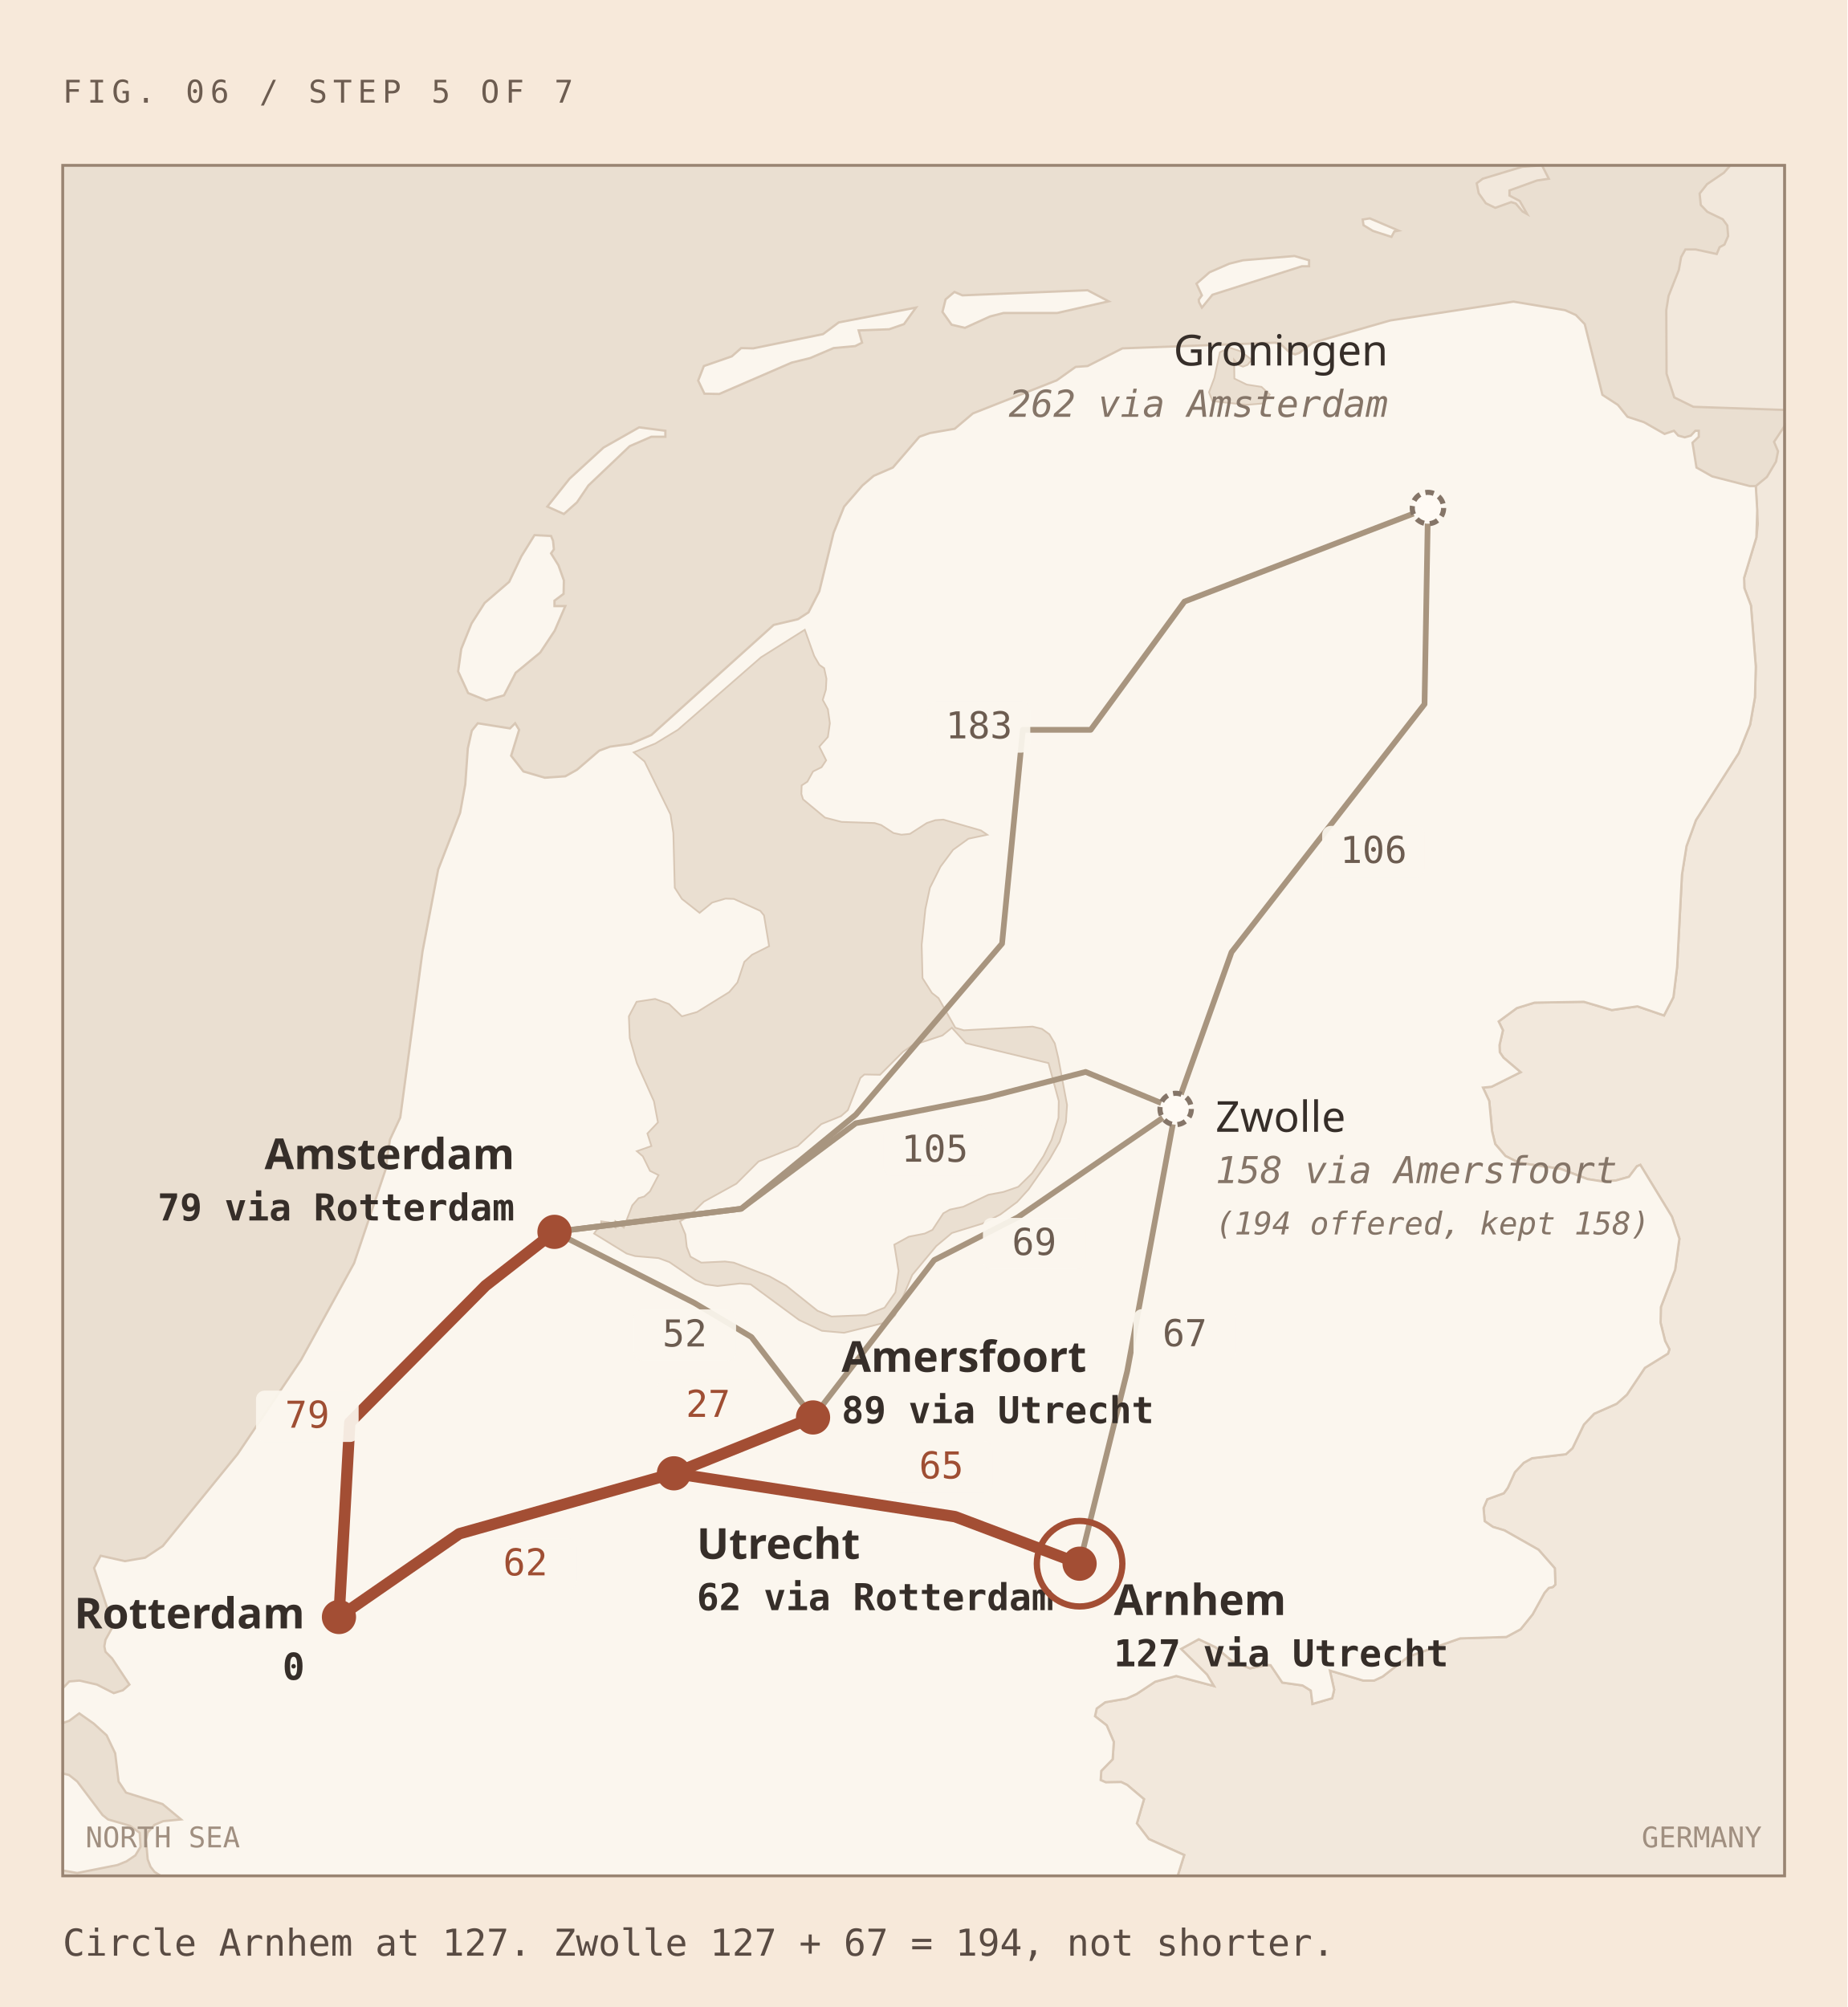
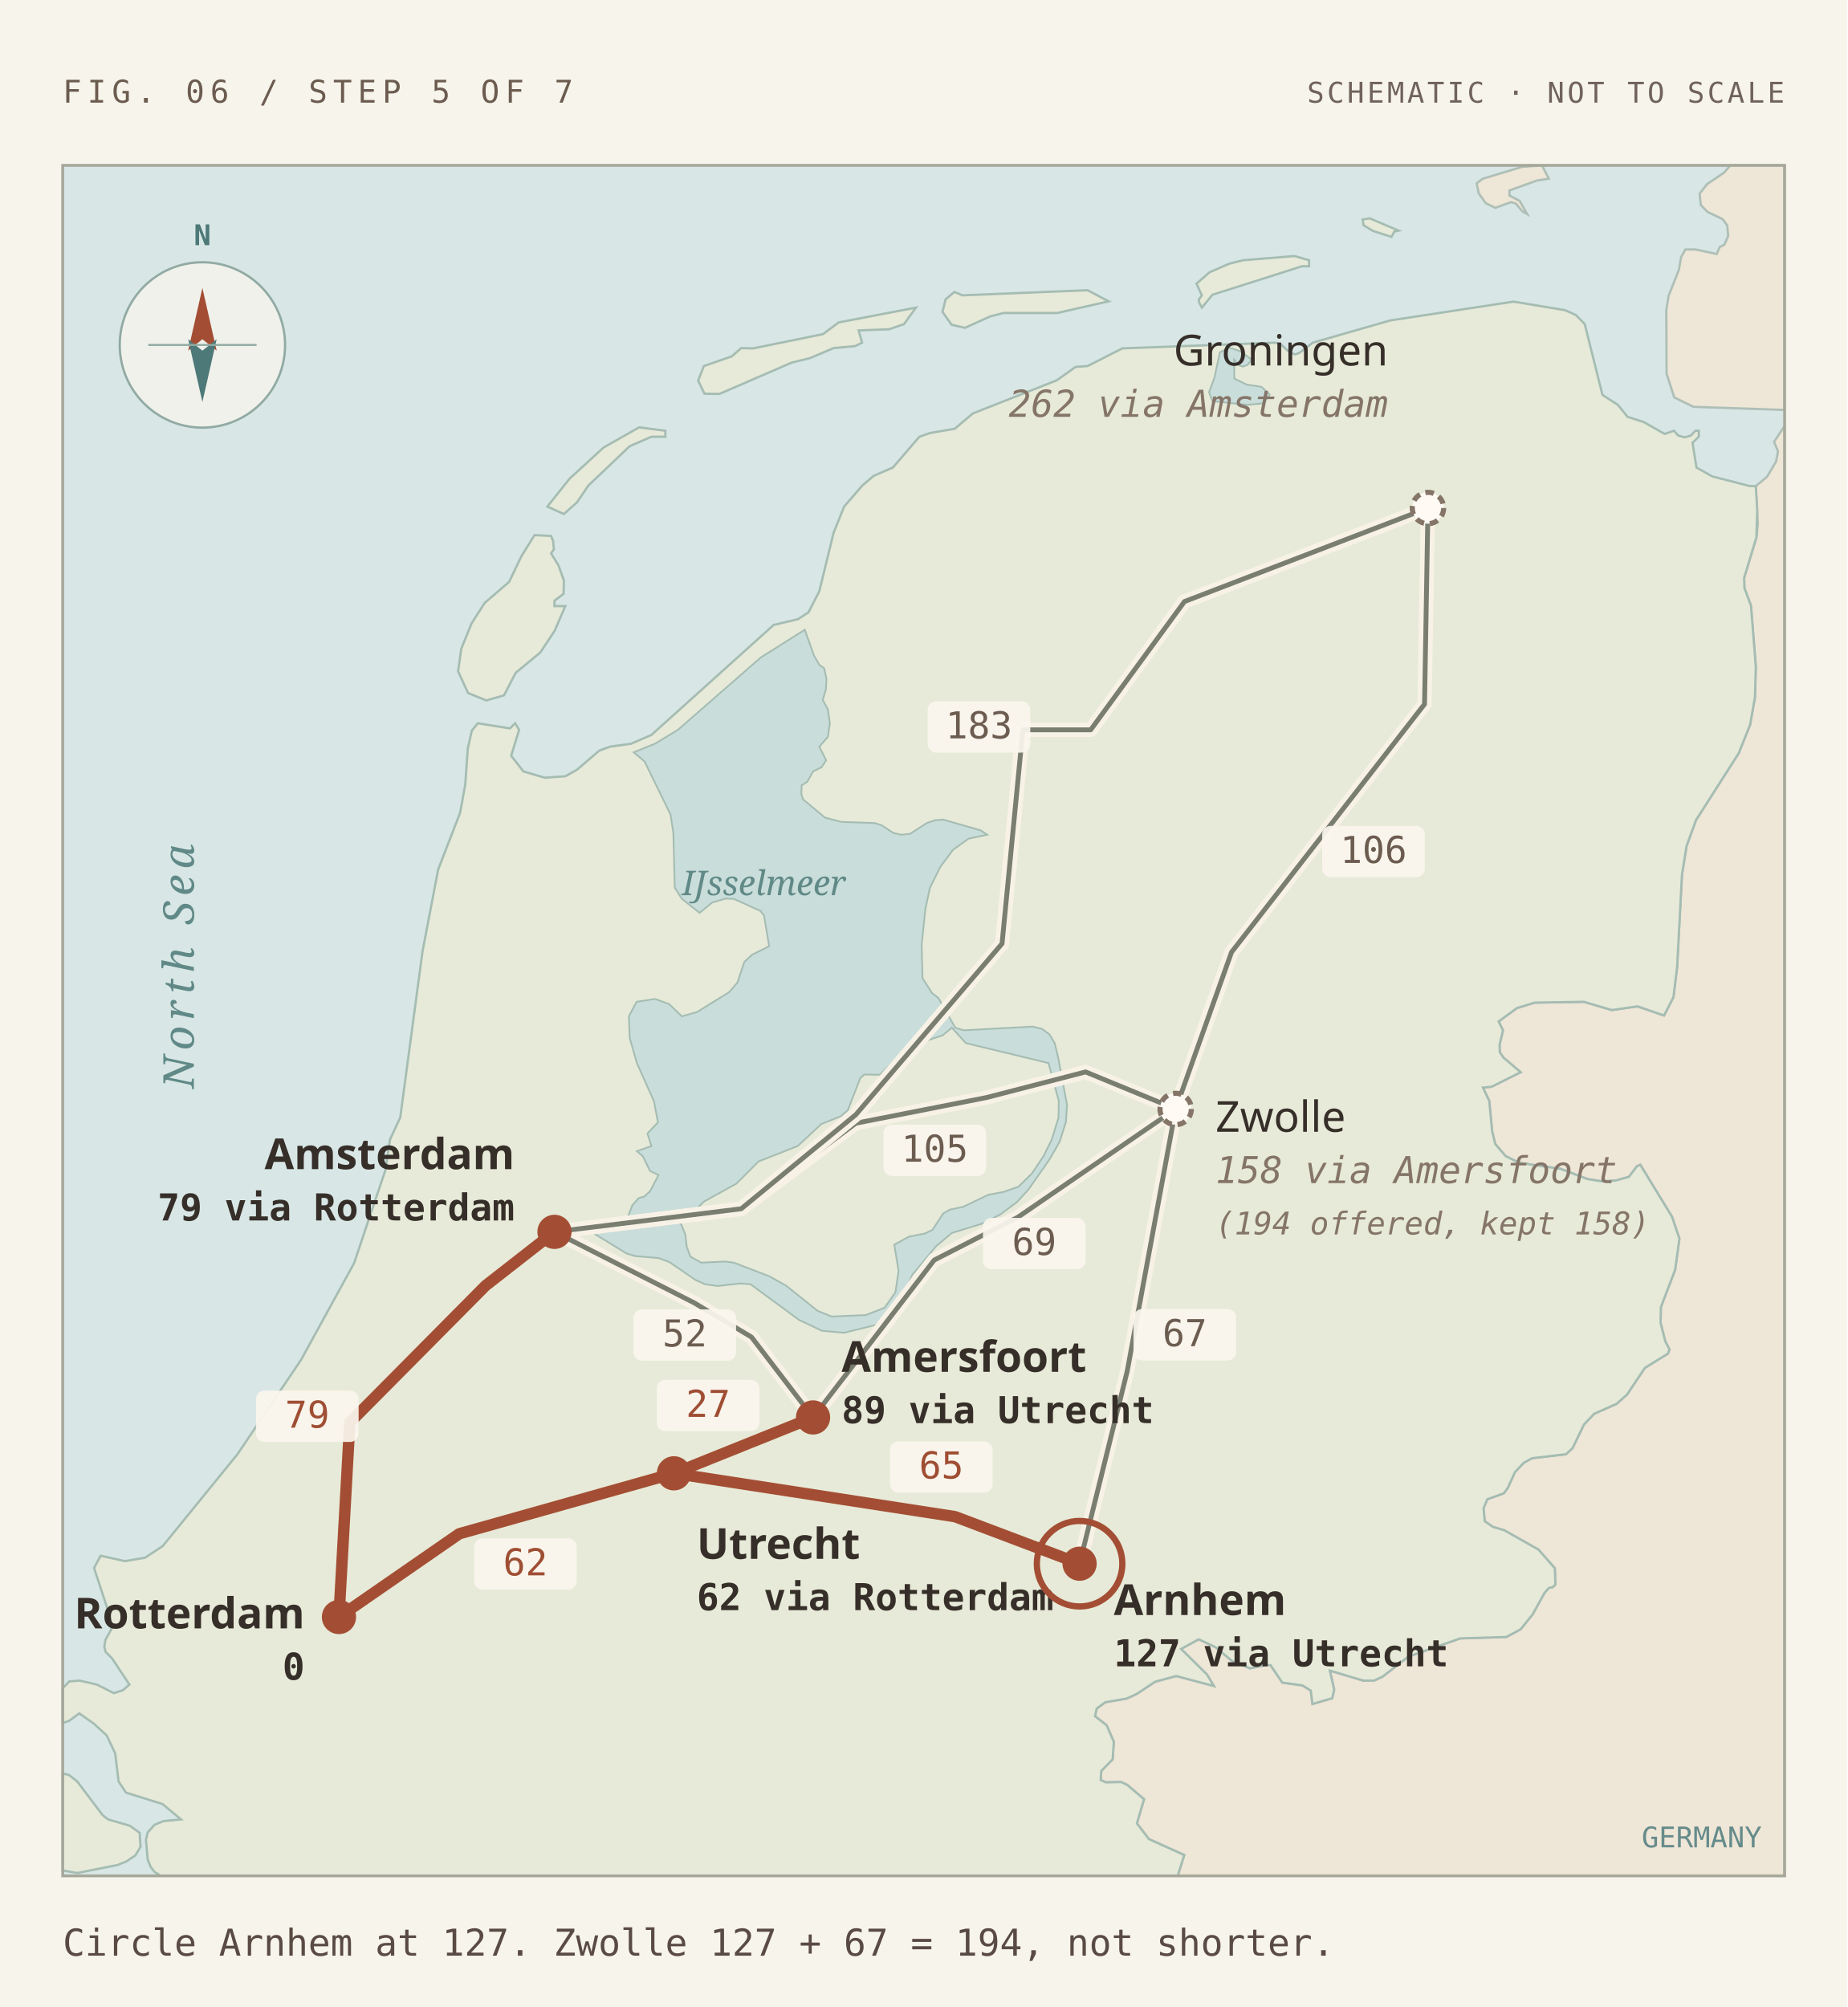
<svg xmlns="http://www.w3.org/2000/svg" viewBox="0 0 648 704" width="648" height="704" role="img" aria-labelledby="t d">
-   <rect width="648" height="704" fill="#f7e9da" />
-   <rect x="22" y="58" width="604" height="600" fill="#eadfd1" />
-   <path d="M413.3 657.4L415.4 650.7L403.0 645.1L398.8 639.6L401.3 631.1L395.4 626.1L393.3 625.1L387.9 625.2L386.1 624.4L386.3 621.2L390.3 617.1L390.7 611.0L388.2 605.2L384.1 602.0L384.7 599.3L387.7 597.1L395.2 595.8L398.7 594.2L405.2 589.9L412.6 587.9L425.8 591.4L423.4 587.4L414.3 578.4L420.5 575.0L426.4 577.8L432.3 582.7L438.5 585.2L444.2 584.0L445.7 584.1L449.8 590.2L456.9 591.2L459.8 593.0L460.4 597.7L467.3 595.7L468.0 592.7L466.5 586.0L478.2 589.5L482.0 589.5L485.0 588.1L494.0 581.1L512.2 574.7L528.4 574.2L533.4 571.5L537.6 566.3L541.8 558.7L543.3 557.0L544.7 556.7L545.6 555.8L545.4 550.1L539.7 543.6L527.7 536.8L523.7 535.6L520.8 533.6L520.4 529.0L521.7 525.9L527.5 523.8L528.9 521.9L531.4 516.4L534.5 513.1L537.4 511.5L549.3 510.1L551.6 508.0L555.6 499.7L559.2 495.9L567.1 492.4L570.7 489.2L577.0 479.8L585.1 474.8L585.6 473.3L584.1 470.4L582.5 464.0L582.6 458.5L587.6 445.4L589.1 434.5L586.5 426.8L575.4 408.6L574.2 409.1L571.4 412.8L566.8 414.1L562.0 414.4L556.9 413.6L547.4 410.0L532.9 407.9L528.1 405.5L524.5 401.3L523.4 396.8L522.4 386.2L520.2 381.5L523.2 381.2L533.4 376.1L527.4 371.0L526.1 369.1L526.0 366.6L527.2 361.4L525.7 358.3L532.1 353.6L538.3 351.7L555.6 351.4L565.4 354.3L574.4 353.0L583.7 356.2L587.0 349.8L588.3 339.2L590.0 306.8L591.6 296.8L594.9 287.7L609.9 264.2L613.9 254.2L615.6 244.6L615.9 233.8L614.2 212.4L611.9 206.3L611.8 202.7L616.1 188.5L616.6 183.8L615.9 170.5L619.8 167.3L623.0 161.9L623.7 158.3L622.3 155.0L626.0 149.4L626.0 658.0L413.1 658.0L413.3 657.4ZM594.0 142.7L587.3 139.4L584.6 131.1L584.5 108.8L585.3 103.8L588.9 94.7L589.7 90.2L591.2 87.5L594.8 87.5L602.2 89.1L603.2 86.7L604.9 85.8L606.2 82.8L605.9 79.1L604.3 76.9L598.9 74.3L596.6 71.9L596.2 67.9L598.8 64.6L604.7 60.6L607.0 58.0L626.0 58.0L626.0 143.8L594.0 142.7ZM539.2 63.3L529.5 66.8L529.5 68.6L533.1 70.5L535.7 75.1L534.1 74.2L531.7 71.4L530.1 70.9L524.5 72.9L521.2 71.3L518.7 67.8L518.0 64.3L520.1 62.7L534.0 58.5L540.9 58.0L543.3 62.7L539.2 63.3Z" fill="#f2e8dc" stroke="#d8c7b5" stroke-width="0.8" />
-   <path d="M616.4 179.0L616.1 188.5L611.8 202.7L611.9 206.3L614.2 212.4L615.9 233.8L615.6 244.6L613.9 254.2L609.9 264.2L594.9 287.7L591.6 296.8L590.0 306.8L588.3 339.2L587.0 349.8L583.7 356.2L574.4 353.0L565.4 354.3L555.6 351.4L538.3 351.7L532.1 353.6L525.7 358.3L527.2 361.4L526.0 366.6L526.1 369.1L527.4 371.0L533.4 376.1L523.2 381.2L520.2 381.5L522.4 386.2L523.4 396.8L524.5 401.3L528.1 405.5L532.9 407.9L547.4 410.0L556.9 413.6L562.0 414.4L566.8 414.1L571.4 412.8L574.2 409.1L575.4 408.6L586.5 426.8L589.1 434.5L587.6 445.4L582.6 458.5L582.5 464.0L584.1 470.4L585.6 473.3L585.1 474.8L577.0 479.8L570.7 489.2L567.1 492.4L559.2 495.9L555.6 499.7L551.6 508.0L549.3 510.1L537.4 511.5L534.5 513.1L531.4 516.4L528.9 521.9L527.5 523.8L521.7 525.9L520.4 529.0L520.8 533.6L523.7 535.6L527.7 536.8L539.7 543.6L545.4 550.1L545.6 555.8L544.7 556.7L543.3 557.0L541.8 558.7L537.6 566.3L533.4 571.5L528.4 574.2L512.2 574.7L494.0 581.1L485.0 588.1L482.0 589.5L478.2 589.5L466.5 586.0L468.0 592.7L467.3 595.7L460.4 597.7L459.8 593.0L456.9 591.2L449.8 590.2L445.7 584.1L444.2 584.0L438.5 585.2L432.3 582.7L426.4 577.8L420.5 575.0L414.3 578.4L423.4 587.4L425.8 591.4L412.6 587.9L405.2 589.9L398.7 594.2L395.2 595.8L387.7 597.1L384.7 599.3L384.1 602.0L388.2 605.2L390.7 611.0L390.3 617.1L386.3 621.2L386.1 624.4L387.9 625.2L393.3 625.1L395.4 626.1L401.3 631.1L398.8 639.6L403.0 645.1L415.4 650.7L413.1 658.0L56.4 658.0L54.2 656.6L52.8 654.8L51.8 652.2L51.2 645.3L51.8 642.8L54.2 640.1L57.3 638.8L63.5 638.2L57.0 632.8L44.2 628.8L41.6 624.9L40.4 615.0L37.4 608.7L32.9 604.6L27.8 601.0L24.3 603.6L22.0 604.4L22.0 592.2L24.3 589.8L27.9 589.5L34.0 590.9L39.9 593.9L43.1 592.9L45.4 590.9L39.3 581.7L37.0 579.4L36.6 577.5L37.0 575.2L39.1 571.4L38.5 566.8L33.0 550.0L35.3 545.7L43.8 547.6L50.9 546.4L57.1 542.3L83.3 510.1L105.6 477.0L124.2 443.1L135.2 410.4L136.8 399.7L140.4 392.0L148.2 333.8L153.7 305.0L161.4 285.1L163.2 275.2L164.1 262.5L165.5 256.3L167.6 253.7L178.9 255.5L180.7 253.7L182.1 256.0L179.3 265.1L183.6 270.6L191.1 272.8L198.3 272.3L202.4 270.0L210.2 263.3L214.0 261.9L221.3 260.9L228.5 257.8L271.4 219.2L279.9 217.2L283.6 214.8L287.4 207.4L292.4 186.9L296.1 177.7L302.5 170.3L306.5 166.9L313.2 164.0L322.5 153.2L326.2 151.9L334.9 150.4L341.3 145.0L370.7 133.4L377.3 128.7L381.5 128.4L393.7 122.2L447.4 120.2L449.3 120.8L452.5 123.7L454.3 124.3L455.8 123.8L460.5 120.2L487.7 112.4L530.9 105.8L549.0 108.8L552.8 110.5L555.9 113.7L562.1 138.5L567.5 142.0L570.9 146.2L576.7 148.1L583.9 152.2L587.2 151.1L588.7 152.8L591.0 153.4L593.1 152.8L594.7 151.1L595.9 151.1L595.9 153.2L593.7 155.3L595.1 164.0L600.6 167.1L613.8 170.5L615.9 170.5L616.4 179.0ZM45.5 640.4L49.0 642.9L49.3 647.8L47.5 650.8L44.4 652.9L41.2 654.2L27.1 657.0L22.0 656.1L22.0 622.1L24.2 622.6L27.1 624.9L36.0 636.7L37.9 638.2L45.5 640.4ZM194.5 212.6L198.3 212.6L194.6 221.2L189.5 228.9L180.9 236.0L176.8 243.9L170.6 245.7L164.2 243.1L160.7 235.5L161.8 227.6L165.4 218.7L170.0 211.5L178.6 204.1L182.9 195.1L187.5 187.7L193.3 188.0L194.0 189.7L194.3 192.7L193.3 194.1L195.9 198.3L197.8 203.6L197.7 208.3L194.5 210.7L194.5 212.6ZM199.8 167.9L211.7 157.0L224.2 149.9L233.4 151.1L233.4 153.2L228.5 153.2L220.9 156.5L206.4 170.3L202.4 176.2L197.8 180.3L192.0 177.7L199.8 167.9ZM294.2 113.1L321.3 107.9L317.1 113.7L311.9 115.5L301.2 115.9L302.4 120.2L300.0 121.4L292.4 122.1L284.2 125.6L277.7 127.2L252.3 138.2L247.1 138.1L244.9 133.5L246.9 128.4L256.7 125.0L260.0 122.1L264.2 122.2L288.7 117.2L294.2 113.1ZM381.5 101.8L388.9 105.7L370.8 109.8L352.0 109.8L347.3 111.0L338.5 115.0L333.8 113.9L330.6 109.4L331.7 105.0L334.8 102.4L337.6 103.6L381.5 101.8ZM454.1 89.8L459.2 91.3L459.2 93.4L456.7 93.4L425.3 103.4L421.6 107.9L420.6 106.0L420.5 105.1L421.6 103.6L419.7 99.5L424.3 95.5L431.2 92.5L436.0 91.3L454.1 89.8ZM480.5 76.6L490.6 80.9L489.1 81.2L488.1 83.1L481.6 81.0L478.3 79.0L478.0 77.0L480.5 76.6Z" fill="#fbf6ee" stroke="#d8c7b5" stroke-width="0.8" />
-   <path d="M442.5 135.7L445.4 138.4L443.2 141.5L437.3 142.0L425.3 140.7L424.1 137.6L426.0 132.5L427.9 123.6L431.1 121.9L435.1 123.2L439.1 126.2L437.6 128.0L436.0 128.6L434.4 128.0L432.9 126.2L433.0 132.8L437.3 134.9L442.5 135.7ZM374.3 387.6L373.9 393.6L371.7 400.5L368.2 406.6L360.8 417.2L356.8 421.6L350.9 426.0L344.6 429.2L333.9 432.5L328.4 437.1L320.0 447.2L314.0 461.3L311.8 463.6L296.1 467.5L288.3 466.8L280.3 463.0L263.3 450.5L259.6 450.2L251.7 451.1L247.4 450.5L244.0 449.0L234.8 442.7L231.0 441.3L222.8 440.6L219.8 439.7L208.4 432.7L209.4 431.3L210.9 430.6L210.9 428.4L213.6 428.8L215.9 430.6L215.9 428.4L218.8 430.6L221.8 422.8L224.0 420.3L226.0 419.7L228.0 417.9L231.0 412.2L228.0 410.7L225.5 405.6L223.4 403.8L228.5 402.0L227.1 397.6L230.8 393.7L229.4 386.3L223.4 372.9L220.9 364.1L220.6 356.5L223.3 351.4L229.8 350.4L234.7 352.2L239.2 356.5L244.5 355.0L255.8 348.0L258.7 344.6L261.1 337.4L263.8 334.9L269.8 331.9L268.0 321.1L266.7 319.5L257.4 315.3L254.5 315.2L249.8 316.6L245.4 320.2L239.2 315.3L236.7 311.4L236.2 292.2L235.2 285.7L226.1 267.1L222.3 263.9L229.9 260.8L237.8 256.0L266.9 230.6L282.3 220.9L285.6 230.1L287.4 233.2L289.1 234.4L289.9 238.1L289.7 241.9L288.6 245.5L290.4 248.8L291.1 253.7L290.4 258.5L287.4 261.9L289.8 266.7L288.2 269.1L285.2 270.6L283.2 274.2L281.2 275.5L281.1 278.5L281.7 280.4L289.4 286.8L295.2 288.3L306.8 288.7L309.1 289.4L313.4 292.2L316.2 292.8L319.2 292.5L325.1 288.7L328.1 287.7L330.9 287.5L344.1 291.3L346.3 292.8L339.7 294.2L334.3 298.1L329.9 304.0L326.2 311.4L324.6 318.9L323.3 331.4L323.6 343.1L326.9 348.3L329.2 350.1L335.1 360.5L338.1 361.4L362.2 360.1L365.5 360.9L368.1 362.8L370.0 366.0L371.2 371.0L374.3 387.6ZM371.4 386.2L367.8 372.9L338.8 365.9L333.9 360.5L330.6 363.2L320.0 366.7L316.8 368.9L308.7 377.0L303.2 376.9L301.8 378.1L297.4 389.4L295.0 391.5L288.1 394.3L279.8 402.0L266.1 407.4L258.3 415.2L246.9 421.5L241.7 426.6L238.5 428.4L240.4 433.0L240.9 437.4L242.2 440.8L246.0 442.9L254.3 442.5L257.4 442.9L269.9 447.7L275.8 451.0L286.8 459.8L291.7 461.8L303.7 461.3L310.3 458.7L314.1 453.3L315.2 445.8L313.7 436.6L318.8 433.8L324.4 432.7L327.1 431.4L330.9 425.6L333.2 424.3L337.9 423.3L346.7 419.1L352.0 418.1L357.2 416.3L362.0 411.6L366.0 405.6L368.9 399.8L371.3 392.1L371.4 386.2Z" fill="#eadfd1" stroke="#d8c7b5" stroke-width="0.6" />
-   <rect x="22" y="58" width="604" height="600" fill="none" stroke="#998472" stroke-width="1" />
+   <defs>
+     <pattern id="sea-lines" width="64" height="34" patternUnits="userSpaceOnUse">
+       <rect x="22" y="58" width="604" height="600" fill="url(#sea-lines)" clip-path="url(#map-window)" />
+       <path d="M-6 17 Q 10 12 26 17 T 58 17 T 90 17" fill="none" stroke="#8cb3b3" stroke-width="0.7" opacity="0.23" />
+     </pattern>
+     <clipPath id="map-window">
+       <rect x="22" y="58" width="604" height="600" />
+     </clipPath>
+   </defs>
+   <rect width="648" height="704" fill="#f7f4ec" />
+   <rect x="22" y="58" width="604" height="600" fill="#d8e7e5" />
+   <path d="M413.3 657.4L415.4 650.7L403.0 645.1L398.8 639.6L401.3 631.1L395.4 626.1L393.3 625.1L387.9 625.2L386.1 624.4L386.3 621.2L390.3 617.1L390.7 611.0L388.2 605.2L384.1 602.0L384.7 599.3L387.7 597.1L395.2 595.8L398.7 594.2L405.2 589.9L412.6 587.9L425.8 591.4L423.4 587.4L414.3 578.4L420.5 575.0L426.4 577.8L432.3 582.7L438.5 585.2L444.2 584.0L445.7 584.1L449.8 590.2L456.9 591.2L459.8 593.0L460.4 597.7L467.3 595.7L468.0 592.7L466.5 586.0L478.2 589.5L482.0 589.5L485.0 588.1L494.0 581.1L512.2 574.7L528.4 574.2L533.4 571.5L537.6 566.3L541.8 558.7L543.3 557.0L544.7 556.7L545.6 555.8L545.4 550.1L539.7 543.6L527.7 536.8L523.7 535.6L520.8 533.6L520.4 529.0L521.7 525.9L527.5 523.8L528.9 521.9L531.4 516.4L534.5 513.1L537.4 511.5L549.3 510.1L551.6 508.0L555.6 499.7L559.2 495.9L567.1 492.4L570.7 489.2L577.0 479.8L585.1 474.8L585.6 473.3L584.1 470.4L582.5 464.0L582.6 458.5L587.6 445.4L589.1 434.5L586.5 426.8L575.4 408.6L574.2 409.1L571.4 412.8L566.8 414.1L562.0 414.4L556.9 413.6L547.4 410.0L532.9 407.9L528.1 405.5L524.5 401.3L523.4 396.8L522.4 386.2L520.2 381.5L523.2 381.2L533.4 376.1L527.4 371.0L526.1 369.1L526.0 366.6L527.2 361.4L525.7 358.3L532.1 353.6L538.3 351.7L555.6 351.4L565.4 354.3L574.4 353.0L583.7 356.2L587.0 349.8L588.3 339.2L590.0 306.8L591.6 296.8L594.9 287.7L609.9 264.2L613.9 254.2L615.6 244.6L615.9 233.8L614.2 212.4L611.9 206.3L611.8 202.7L616.1 188.5L616.6 183.8L615.9 170.5L619.8 167.3L623.0 161.9L623.7 158.3L622.3 155.0L626.0 149.4L626.0 658.0L413.1 658.0L413.3 657.4ZM594.0 142.7L587.3 139.4L584.6 131.1L584.5 108.8L585.3 103.8L588.9 94.7L589.7 90.2L591.2 87.5L594.8 87.5L602.2 89.1L603.2 86.7L604.9 85.8L606.2 82.8L605.9 79.1L604.3 76.9L598.9 74.3L596.6 71.9L596.2 67.9L598.8 64.6L604.7 60.6L607.0 58.0L626.0 58.0L626.0 143.8L594.0 142.7ZM539.2 63.3L529.5 66.8L529.5 68.6L533.1 70.5L535.7 75.1L534.1 74.2L531.7 71.4L530.1 70.9L524.5 72.9L521.2 71.3L518.7 67.8L518.0 64.3L520.1 62.7L534.0 58.5L540.9 58.0L543.3 62.7L539.2 63.3Z" fill="#eee6d6" stroke="#aebfb7" stroke-width="0.8" />
+   <path d="M616.4 179.0L616.1 188.5L611.8 202.7L611.9 206.3L614.2 212.4L615.9 233.8L615.6 244.6L613.9 254.2L609.9 264.2L594.9 287.7L591.6 296.8L590.0 306.8L588.3 339.2L587.0 349.8L583.7 356.2L574.4 353.0L565.4 354.3L555.6 351.4L538.3 351.7L532.1 353.6L525.7 358.3L527.2 361.4L526.0 366.6L526.1 369.1L527.4 371.0L533.4 376.1L523.2 381.2L520.2 381.5L522.4 386.2L523.4 396.8L524.5 401.3L528.1 405.5L532.9 407.9L547.4 410.0L556.9 413.6L562.0 414.4L566.8 414.1L571.4 412.8L574.2 409.1L575.4 408.6L586.5 426.8L589.1 434.5L587.6 445.4L582.6 458.5L582.5 464.0L584.1 470.4L585.6 473.3L585.1 474.8L577.0 479.8L570.7 489.2L567.1 492.4L559.2 495.9L555.6 499.7L551.6 508.0L549.3 510.1L537.4 511.5L534.5 513.1L531.4 516.4L528.9 521.9L527.5 523.8L521.7 525.9L520.4 529.0L520.8 533.6L523.7 535.6L527.7 536.8L539.7 543.6L545.4 550.1L545.6 555.8L544.7 556.7L543.3 557.0L541.8 558.7L537.6 566.3L533.4 571.5L528.4 574.2L512.2 574.7L494.0 581.1L485.0 588.1L482.0 589.5L478.2 589.5L466.5 586.0L468.0 592.7L467.3 595.7L460.4 597.7L459.8 593.0L456.9 591.2L449.8 590.2L445.7 584.1L444.2 584.0L438.5 585.2L432.3 582.7L426.4 577.8L420.5 575.0L414.3 578.4L423.4 587.4L425.8 591.4L412.6 587.9L405.2 589.9L398.7 594.2L395.2 595.8L387.7 597.1L384.7 599.3L384.1 602.0L388.2 605.2L390.7 611.0L390.3 617.1L386.3 621.2L386.1 624.4L387.9 625.2L393.3 625.1L395.4 626.1L401.3 631.1L398.8 639.6L403.0 645.1L415.4 650.7L413.1 658.0L56.4 658.0L54.2 656.6L52.8 654.8L51.8 652.2L51.2 645.3L51.8 642.8L54.2 640.1L57.3 638.8L63.5 638.2L57.0 632.8L44.2 628.8L41.6 624.9L40.4 615.0L37.4 608.7L32.9 604.6L27.8 601.0L24.3 603.6L22.0 604.4L22.0 592.2L24.3 589.8L27.9 589.5L34.0 590.9L39.9 593.9L43.1 592.9L45.4 590.9L39.3 581.7L37.0 579.4L36.6 577.5L37.0 575.2L39.1 571.4L38.5 566.8L33.0 550.0L35.3 545.7L43.8 547.6L50.9 546.4L57.1 542.3L83.3 510.1L105.6 477.0L124.2 443.1L135.2 410.4L136.8 399.7L140.4 392.0L148.2 333.8L153.7 305.0L161.4 285.1L163.2 275.2L164.1 262.5L165.5 256.3L167.6 253.7L178.9 255.5L180.7 253.7L182.1 256.0L179.3 265.1L183.6 270.6L191.1 272.8L198.3 272.3L202.4 270.0L210.2 263.3L214.0 261.9L221.3 260.9L228.5 257.8L271.4 219.2L279.9 217.2L283.6 214.8L287.4 207.4L292.4 186.9L296.1 177.7L302.5 170.3L306.5 166.9L313.2 164.0L322.5 153.2L326.2 151.9L334.9 150.4L341.3 145.0L370.7 133.4L377.3 128.7L381.5 128.4L393.7 122.2L447.4 120.2L449.3 120.8L452.5 123.7L454.3 124.3L455.8 123.8L460.5 120.2L487.7 112.4L530.9 105.8L549.0 108.8L552.8 110.5L555.9 113.7L562.1 138.5L567.5 142.0L570.9 146.2L576.7 148.1L583.9 152.2L587.2 151.1L588.7 152.8L591.0 153.4L593.1 152.8L594.7 151.1L595.9 151.1L595.9 153.2L593.7 155.3L595.1 164.0L600.6 167.1L613.8 170.5L615.9 170.5L616.4 179.0ZM45.5 640.4L49.0 642.9L49.3 647.8L47.5 650.8L44.4 652.9L41.2 654.2L27.1 657.0L22.0 656.1L22.0 622.1L24.2 622.6L27.1 624.9L36.0 636.7L37.9 638.2L45.5 640.4ZM194.5 212.6L198.3 212.6L194.6 221.2L189.5 228.9L180.9 236.0L176.8 243.9L170.6 245.7L164.2 243.1L160.7 235.5L161.8 227.6L165.4 218.7L170.0 211.5L178.6 204.1L182.9 195.1L187.5 187.7L193.3 188.0L194.0 189.7L194.3 192.7L193.3 194.1L195.9 198.3L197.8 203.6L197.7 208.3L194.5 210.7L194.5 212.6ZM199.8 167.9L211.7 157.0L224.2 149.9L233.4 151.1L233.4 153.2L228.5 153.2L220.9 156.5L206.4 170.3L202.4 176.2L197.8 180.3L192.0 177.7L199.8 167.9ZM294.2 113.1L321.3 107.9L317.1 113.7L311.9 115.5L301.2 115.9L302.4 120.2L300.0 121.4L292.4 122.1L284.2 125.6L277.7 127.2L252.3 138.2L247.1 138.1L244.9 133.5L246.9 128.4L256.7 125.0L260.0 122.1L264.2 122.2L288.7 117.2L294.2 113.1ZM381.5 101.8L388.9 105.7L370.8 109.8L352.0 109.8L347.3 111.0L338.5 115.0L333.8 113.9L330.6 109.4L331.7 105.0L334.8 102.4L337.6 103.6L381.5 101.8ZM454.1 89.8L459.2 91.3L459.2 93.4L456.7 93.4L425.3 103.4L421.6 107.9L420.6 106.0L420.5 105.1L421.6 103.6L419.7 99.5L424.3 95.5L431.2 92.5L436.0 91.3L454.1 89.8ZM480.5 76.6L490.6 80.9L489.1 81.2L488.1 83.1L481.6 81.0L478.3 79.0L478.0 77.0L480.5 76.6Z" fill="#e7ead8" stroke="#a5bcb3" stroke-width="0.8" />
+   <path d="M442.5 135.7L445.4 138.4L443.2 141.5L437.3 142.0L425.3 140.7L424.1 137.6L426.0 132.5L427.9 123.6L431.1 121.9L435.1 123.2L439.1 126.2L437.6 128.0L436.0 128.6L434.4 128.0L432.9 126.2L433.0 132.8L437.3 134.9L442.5 135.7ZM374.3 387.6L373.9 393.6L371.7 400.5L368.2 406.6L360.8 417.2L356.8 421.6L350.9 426.0L344.6 429.2L333.9 432.5L328.4 437.1L320.0 447.2L314.0 461.3L311.8 463.6L296.1 467.5L288.3 466.8L280.3 463.0L263.3 450.5L259.6 450.2L251.7 451.1L247.4 450.5L244.0 449.0L234.8 442.7L231.0 441.3L222.8 440.6L219.8 439.7L208.4 432.7L209.4 431.3L210.9 430.6L210.9 428.4L213.6 428.8L215.9 430.6L215.9 428.4L218.8 430.6L221.8 422.8L224.0 420.3L226.0 419.7L228.0 417.9L231.0 412.2L228.0 410.7L225.5 405.6L223.4 403.8L228.5 402.0L227.1 397.6L230.8 393.7L229.4 386.3L223.4 372.9L220.9 364.1L220.6 356.5L223.3 351.4L229.8 350.4L234.7 352.2L239.2 356.5L244.5 355.0L255.8 348.0L258.7 344.6L261.1 337.4L263.8 334.9L269.8 331.9L268.0 321.1L266.7 319.5L257.4 315.3L254.5 315.2L249.8 316.6L245.4 320.2L239.2 315.3L236.7 311.4L236.2 292.2L235.2 285.7L226.1 267.1L222.3 263.9L229.9 260.8L237.8 256.0L266.9 230.6L282.3 220.9L285.6 230.1L287.4 233.2L289.1 234.4L289.9 238.1L289.7 241.9L288.6 245.5L290.4 248.8L291.1 253.7L290.4 258.5L287.4 261.9L289.8 266.7L288.2 269.1L285.2 270.6L283.2 274.2L281.2 275.5L281.1 278.5L281.7 280.4L289.4 286.8L295.2 288.3L306.8 288.7L309.1 289.4L313.4 292.2L316.2 292.8L319.2 292.5L325.1 288.7L328.1 287.7L330.9 287.5L344.1 291.3L346.3 292.8L339.7 294.2L334.3 298.1L329.9 304.0L326.2 311.4L324.6 318.9L323.3 331.4L323.6 343.1L326.9 348.3L329.2 350.1L335.1 360.5L338.1 361.4L362.2 360.1L365.5 360.9L368.1 362.8L370.0 366.0L371.2 371.0L374.3 387.6ZM371.4 386.2L367.8 372.9L338.8 365.9L333.9 360.5L330.6 363.2L320.0 366.7L316.8 368.9L308.7 377.0L303.2 376.9L301.8 378.1L297.4 389.4L295.0 391.5L288.1 394.3L279.8 402.0L266.1 407.4L258.3 415.2L246.9 421.5L241.7 426.6L238.5 428.4L240.4 433.0L240.9 437.4L242.2 440.8L246.0 442.9L254.3 442.5L257.4 442.9L269.9 447.7L275.8 451.0L286.8 459.8L291.7 461.8L303.7 461.3L310.3 458.7L314.1 453.3L315.2 445.8L313.7 436.6L318.8 433.8L324.4 432.7L327.1 431.4L330.9 425.6L333.2 424.3L337.9 423.3L346.7 419.1L352.0 418.1L357.2 416.3L362.0 411.6L366.0 405.6L368.9 399.8L371.3 392.1L371.4 386.2Z" fill="#c9ddda" stroke="#a5bcb3" stroke-width="0.6" />
+   <rect x="22" y="58" width="604" height="600" fill="none" stroke="#a6a89a" stroke-width="1" />
+   <g aria-label="North" transform="translate(71 121)" fill="#4d7978">
+     <circle r="29" fill="#f7f4ec" fill-opacity="0.76" stroke="#91aaa3" stroke-width="0.8" />
+     <path d="M0 -20 L5 2 L0 -2 L-5 2 Z" fill="#a34e34" />
+     <path d="M0 20 L5 -2 L0 2 L-5 -2 Z" fill="#4d7978" />
+     <path d="M-19 0 H19" stroke="#91aaa3" stroke-width="0.7" />
+     <text y="-35" text-anchor="middle" font-family="ui-monospace, SFMono-Regular, Menlo, monospace" font-size="10" font-weight="700" letter-spacing="1">N</text>
+   </g>
+   <text x="626" y="36" text-anchor="end" font-family="ui-monospace, SFMono-Regular, Menlo, monospace" font-size="10" letter-spacing="1" fill="#70635b">SCHEMATIC · NOT TO SCALE</text>
  <text x="22" y="36" font-family="ui-monospace, SFMono-Regular, Menlo, monospace" font-size="11" letter-spacing="2" fill="#6c5c50">FIG. 06 / STEP 5 OF 7</text>
-   <text x="30" y="648" font-family="ui-monospace, SFMono-Regular, Menlo, monospace" font-size="10" fill="#a08f80">NORTH SEA</text>
-   <text x="618" y="648" font-family="ui-monospace, SFMono-Regular, Menlo, monospace" font-size="10" fill="#a08f80" text-anchor="end">GERMANY</text>
+   <text x="68" y="339" transform="rotate(-90 68 339)" text-anchor="middle" font-family="Georgia, serif" font-size="15" font-style="italic" letter-spacing="2" fill="#608987">North Sea</text>
+   <text x="268" y="314" text-anchor="middle" font-family="Georgia, serif" font-size="12" font-style="italic" fill="#608987">IJsselmeer</text>
+   <text x="618" y="648" font-family="ui-monospace, SFMono-Regular, Menlo, monospace" font-size="10" fill="#668b8b" text-anchor="end">GERMANY</text>
  <path d="M118.9 567.2L122.7 499.0L170.3 451.0L194.5 432.1" fill="none" stroke="#a34e34" stroke-width="4" stroke-linejoin="round" stroke-linecap="round" />
  <path d="M118.9 567.2L161.1 538.0L236.4 516.8" fill="none" stroke="#a34e34" stroke-width="4" stroke-linejoin="round" stroke-linecap="round" />
  <path d="M236.4 516.8L285.2 497.2" fill="none" stroke="#a34e34" stroke-width="4" stroke-linejoin="round" stroke-linecap="round" />
  <path d="M236.4 516.8L335.0 532.0L378.7 548.5" fill="none" stroke="#a34e34" stroke-width="4" stroke-linejoin="round" stroke-linecap="round" />
-   <path d="M194.5 432.1L243.5 457.0L263.6 469.0L285.2 497.2" fill="none" stroke="#a8957f" stroke-width="2" stroke-linejoin="round" stroke-linecap="round" />
-   <path d="M194.5 432.1L260.0 424.0L300.2 394.0L346.0 385.0L380.8 376.0L412.4 389.0" fill="none" stroke="#a8957f" stroke-width="2" stroke-linejoin="round" stroke-linecap="round" />
-   <path d="M194.5 432.1L260.0 424.0L300.2 391.0L351.5 331.0L358.8 256.0L382.6 256.0L415.5 211.0L500.9 178.2" fill="none" stroke="#a8957f" stroke-width="2" stroke-linejoin="round" stroke-linecap="round" />
-   <path d="M285.2 497.2L327.7 442.0L357.0 427.0L412.4 389.0" fill="none" stroke="#a8957f" stroke-width="2" stroke-linejoin="round" stroke-linecap="round" />
-   <path d="M378.7 548.5L395.4 481.0L412.4 389.0" fill="none" stroke="#a8957f" stroke-width="2" stroke-linejoin="round" stroke-linecap="round" />
-   <path d="M412.4 389.0L432.0 334.0L499.7 247.0L500.9 178.2" fill="none" stroke="#a8957f" stroke-width="2" stroke-linejoin="round" stroke-linecap="round" />
+   <path d="M194.5 432.1L243.5 457.0L263.6 469.0L285.2 497.2" fill="none" stroke="#f8f2e6" stroke-width="5" stroke-linejoin="round" stroke-linecap="round" />
+   <path d="M194.5 432.1L243.5 457.0L263.6 469.0L285.2 497.2" fill="none" stroke="#797e70" stroke-width="1.7" stroke-linejoin="round" stroke-linecap="round" />
+   <path d="M194.5 432.1L260.0 424.0L300.2 394.0L346.0 385.0L380.8 376.0L412.4 389.0" fill="none" stroke="#f8f2e6" stroke-width="5" stroke-linejoin="round" stroke-linecap="round" />
+   <path d="M194.5 432.1L260.0 424.0L300.2 394.0L346.0 385.0L380.8 376.0L412.4 389.0" fill="none" stroke="#797e70" stroke-width="1.7" stroke-linejoin="round" stroke-linecap="round" />
+   <path d="M194.5 432.1L260.0 424.0L300.2 391.0L351.5 331.0L358.8 256.0L382.6 256.0L415.5 211.0L500.9 178.2" fill="none" stroke="#f8f2e6" stroke-width="5" stroke-linejoin="round" stroke-linecap="round" />
+   <path d="M194.5 432.1L260.0 424.0L300.2 391.0L351.5 331.0L358.8 256.0L382.6 256.0L415.5 211.0L500.9 178.2" fill="none" stroke="#797e70" stroke-width="1.7" stroke-linejoin="round" stroke-linecap="round" />
+   <path d="M285.2 497.2L327.7 442.0L357.0 427.0L412.4 389.0" fill="none" stroke="#f8f2e6" stroke-width="5" stroke-linejoin="round" stroke-linecap="round" />
+   <path d="M285.2 497.2L327.7 442.0L357.0 427.0L412.4 389.0" fill="none" stroke="#797e70" stroke-width="1.7" stroke-linejoin="round" stroke-linecap="round" />
+   <path d="M378.7 548.5L395.4 481.0L412.4 389.0" fill="none" stroke="#f8f2e6" stroke-width="5" stroke-linejoin="round" stroke-linecap="round" />
+   <path d="M378.7 548.5L395.4 481.0L412.4 389.0" fill="none" stroke="#797e70" stroke-width="1.7" stroke-linejoin="round" stroke-linecap="round" />
+   <path d="M412.4 389.0L432.0 334.0L499.7 247.0L500.9 178.2" fill="none" stroke="#f8f2e6" stroke-width="5" stroke-linejoin="round" stroke-linecap="round" />
+   <path d="M412.4 389.0L432.0 334.0L499.7 247.0L500.9 178.2" fill="none" stroke="#797e70" stroke-width="1.7" stroke-linejoin="round" stroke-linecap="round" />
  <g font-family="ui-monospace, SFMono-Regular, Menlo, monospace" font-size="13" text-anchor="middle">
    <rect x="89.8" y="487.8" width="36" height="18" rx="3" fill="#fbf6ee" opacity=".92" />
    <text x="107.8" y="500.8" fill="#9f4e33">79</text>
  </g>
  <g font-family="ui-monospace, SFMono-Regular, Menlo, monospace" font-size="13" text-anchor="middle">
    <rect x="166.3" y="539.6" width="36" height="18" rx="3" fill="#fbf6ee" opacity=".92" />
    <text x="184.3" y="552.6" fill="#9f4e33">62</text>
  </g>
  <g font-family="ui-monospace, SFMono-Regular, Menlo, monospace" font-size="13" text-anchor="middle">
    <rect x="230.4" y="484.0" width="36" height="18" rx="3" fill="#fbf6ee" opacity=".92" />
    <text x="248.4" y="497.0" fill="#9f4e33">27</text>
  </g>
  <g font-family="ui-monospace, SFMono-Regular, Menlo, monospace" font-size="13" text-anchor="middle">
    <rect x="312.2" y="505.6" width="36" height="18" rx="3" fill="#fbf6ee" opacity=".92" />
    <text x="330.2" y="518.6" fill="#9f4e33">65</text>
  </g>
  <g font-family="ui-monospace, SFMono-Regular, Menlo, monospace" font-size="13" text-anchor="middle">
    <rect x="222.2" y="459.3" width="36" height="18" rx="3" fill="#fbf6ee" opacity=".92" />
    <text x="240.2" y="472.3" fill="#6c5c50">52</text>
  </g>
  <g font-family="ui-monospace, SFMono-Regular, Menlo, monospace" font-size="13" text-anchor="middle">
    <rect x="309.9" y="394.5" width="36" height="18" rx="3" fill="#fbf6ee" opacity=".92" />
    <text x="327.9" y="407.5" fill="#6c5c50">105</text>
  </g>
  <g font-family="ui-monospace, SFMono-Regular, Menlo, monospace" font-size="13" text-anchor="middle">
    <rect x="325.4" y="246.0" width="36" height="18" rx="3" fill="#fbf6ee" opacity=".92" />
    <text x="343.4" y="259.0" fill="#6c5c50">183</text>
  </g>
  <g font-family="ui-monospace, SFMono-Regular, Menlo, monospace" font-size="13" text-anchor="middle">
    <rect x="344.8" y="427.2" width="36" height="18" rx="3" fill="#fbf6ee" opacity=".92" />
    <text x="362.8" y="440.2" fill="#6c5c50">69</text>
  </g>
  <g font-family="ui-monospace, SFMono-Regular, Menlo, monospace" font-size="13" text-anchor="middle">
    <rect x="397.6" y="459.2" width="36" height="18" rx="3" fill="#fbf6ee" opacity=".92" />
    <text x="415.6" y="472.2" fill="#6c5c50">67</text>
  </g>
  <g font-family="ui-monospace, SFMono-Regular, Menlo, monospace" font-size="13" text-anchor="middle">
    <rect x="463.8" y="289.7" width="36" height="18" rx="3" fill="#fbf6ee" opacity=".92" />
    <text x="481.8" y="302.7" fill="#6c5c50">106</text>
  </g>
  <circle cx="118.9" cy="567.2" r="6" fill="#a34e34" />
  <text x="106.9" y="571.2" text-anchor="end" font-family="'Avenir Next', Avenir, 'Segoe UI', sans-serif" font-size="15" font-weight="600" fill="#362e29">Rotterdam</text>
  <text x="106.9" y="589.2" text-anchor="end" font-family="ui-monospace, SFMono-Regular, Menlo, monospace" font-size="13" font-weight="700" fill="#362e29">0</text>
  <circle cx="194.5" cy="432.1" r="6" fill="#a34e34" />
  <text x="180.5" y="410.1" text-anchor="end" font-family="'Avenir Next', Avenir, 'Segoe UI', sans-serif" font-size="15" font-weight="600" fill="#362e29">Amsterdam</text>
  <text x="180.5" y="428.1" text-anchor="end" font-family="ui-monospace, SFMono-Regular, Menlo, monospace" font-size="13" font-weight="700" fill="#362e29">79 via Rotterdam</text>
  <circle cx="236.4" cy="516.8" r="6" fill="#a34e34" />
  <text x="244.4" y="546.8" text-anchor="start" font-family="'Avenir Next', Avenir, 'Segoe UI', sans-serif" font-size="15" font-weight="600" fill="#362e29">Utrecht</text>
  <text x="244.4" y="564.8" text-anchor="start" font-family="ui-monospace, SFMono-Regular, Menlo, monospace" font-size="13" font-weight="700" fill="#362e29">62 via Rotterdam</text>
  <circle cx="285.2" cy="497.2" r="6" fill="#a34e34" />
  <text x="295.2" y="481.2" text-anchor="start" font-family="'Avenir Next', Avenir, 'Segoe UI', sans-serif" font-size="15" font-weight="600" fill="#362e29">Amersfoort</text>
  <text x="295.2" y="499.2" text-anchor="start" font-family="ui-monospace, SFMono-Regular, Menlo, monospace" font-size="13" font-weight="700" fill="#362e29">89 via Utrecht</text>
  <circle cx="378.7" cy="548.5" r="6" fill="#a34e34" />
  <circle cx="378.7" cy="548.5" r="15" fill="none" stroke="#a34e34" stroke-width="2.2" />
  <text x="390.7" y="566.5" text-anchor="start" font-family="'Avenir Next', Avenir, 'Segoe UI', sans-serif" font-size="15" font-weight="600" fill="#362e29">Arnhem</text>
  <text x="390.7" y="584.5" text-anchor="start" font-family="ui-monospace, SFMono-Regular, Menlo, monospace" font-size="13" font-weight="700" fill="#362e29">127 via Utrecht</text>
  <circle cx="412.4" cy="389.0" r="5.5" fill="#fffaf4" stroke="#857568" stroke-width="1.8" stroke-dasharray="3 2" />
  <text x="426.4" y="397.0" text-anchor="start" font-family="'Avenir Next', Avenir, 'Segoe UI', sans-serif" font-size="15" font-weight="500" fill="#362e29">Zwolle</text>
  <text x="426.4" y="415.0" text-anchor="start" font-family="ui-monospace, SFMono-Regular, Menlo, monospace" font-size="13" font-weight="400" fill="#857568" font-style="italic">158 via Amersfoort</text>
  <text x="426.4" y="433.0" text-anchor="start" font-family="ui-monospace, SFMono-Regular, Menlo, monospace" font-size="11" font-weight="400" fill="#857568" font-style="italic">(194 offered, kept 158)</text>
  <circle cx="500.9" cy="178.2" r="5.5" fill="#fffaf4" stroke="#857568" stroke-width="1.8" stroke-dasharray="3 2" />
  <text x="486.9" y="128.2" text-anchor="end" font-family="'Avenir Next', Avenir, 'Segoe UI', sans-serif" font-size="15" font-weight="500" fill="#362e29">Groningen</text>
  <text x="486.9" y="146.2" text-anchor="end" font-family="ui-monospace, SFMono-Regular, Menlo, monospace" font-size="13" font-weight="400" fill="#857568" font-style="italic">262 via Amsterdam</text>
  <text x="22" y="686" font-family="ui-monospace, SFMono-Regular, Menlo, monospace" font-size="13" fill="#594b43">Circle Arnhem at 127. Zwolle 127 + 67 = 194, not shorter.</text>
</svg>
